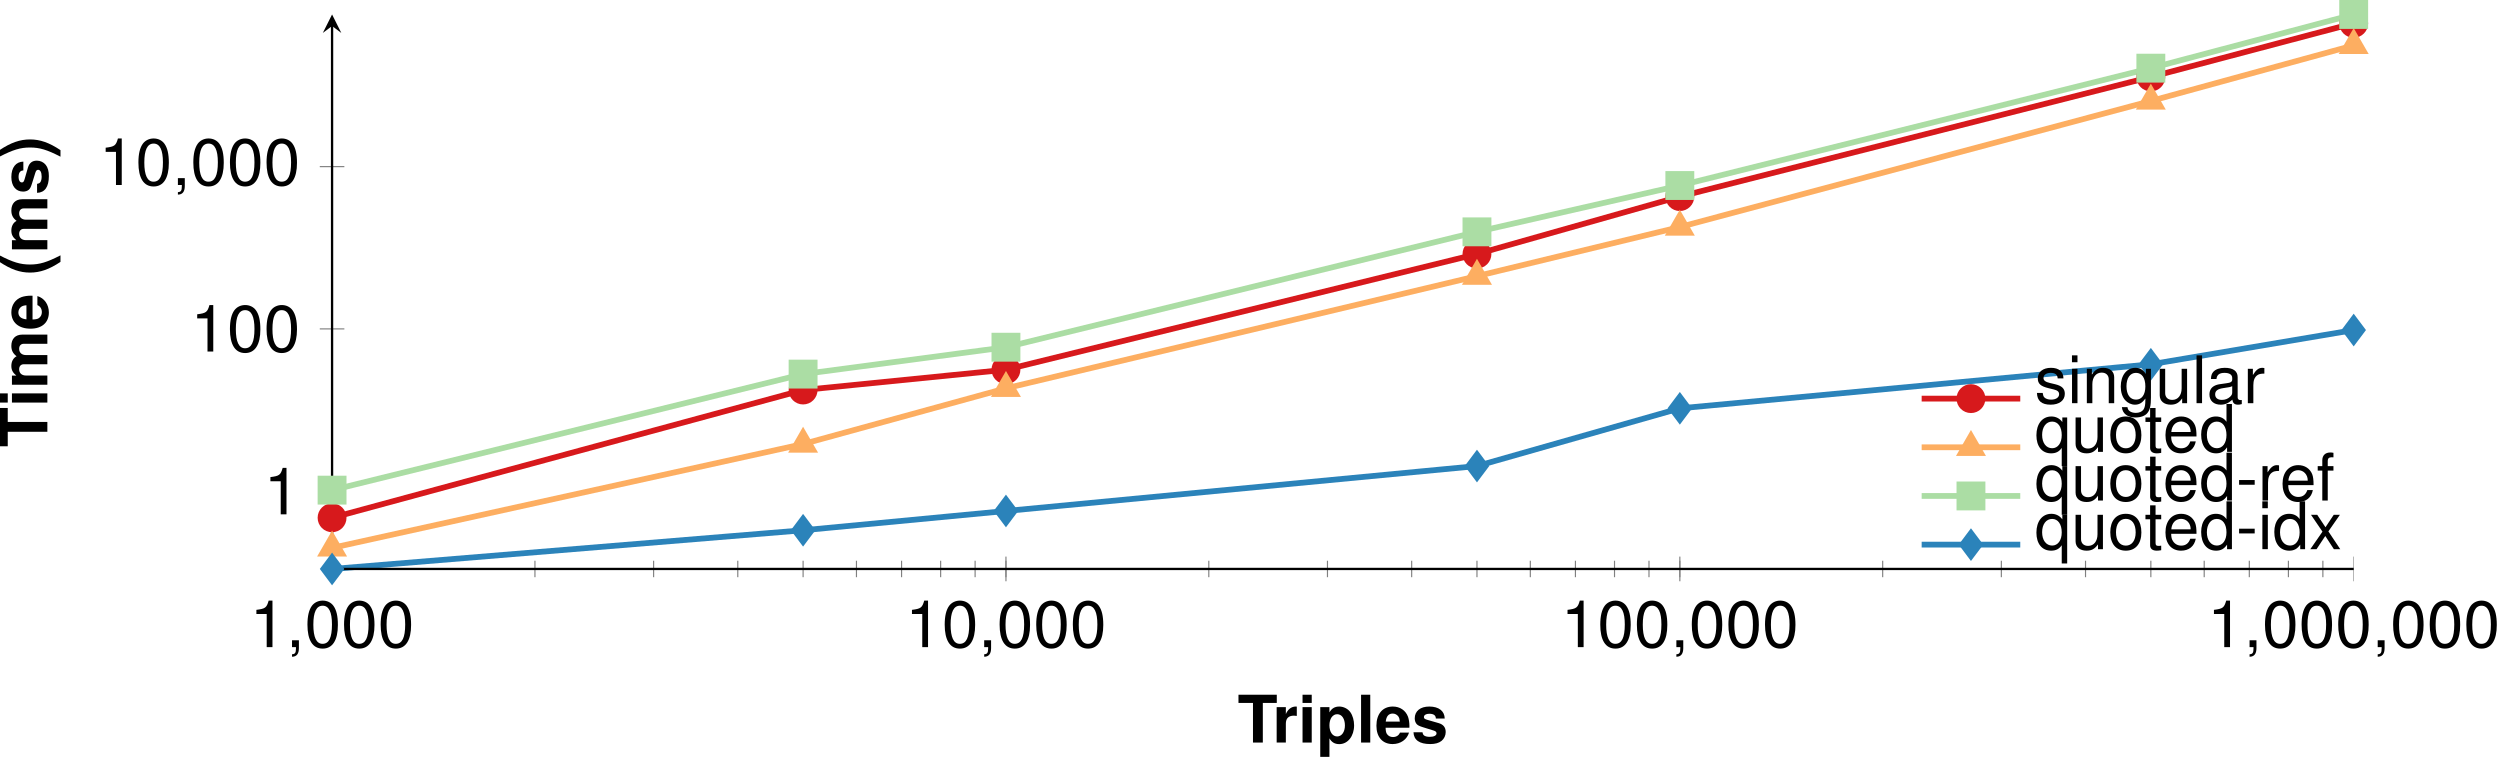
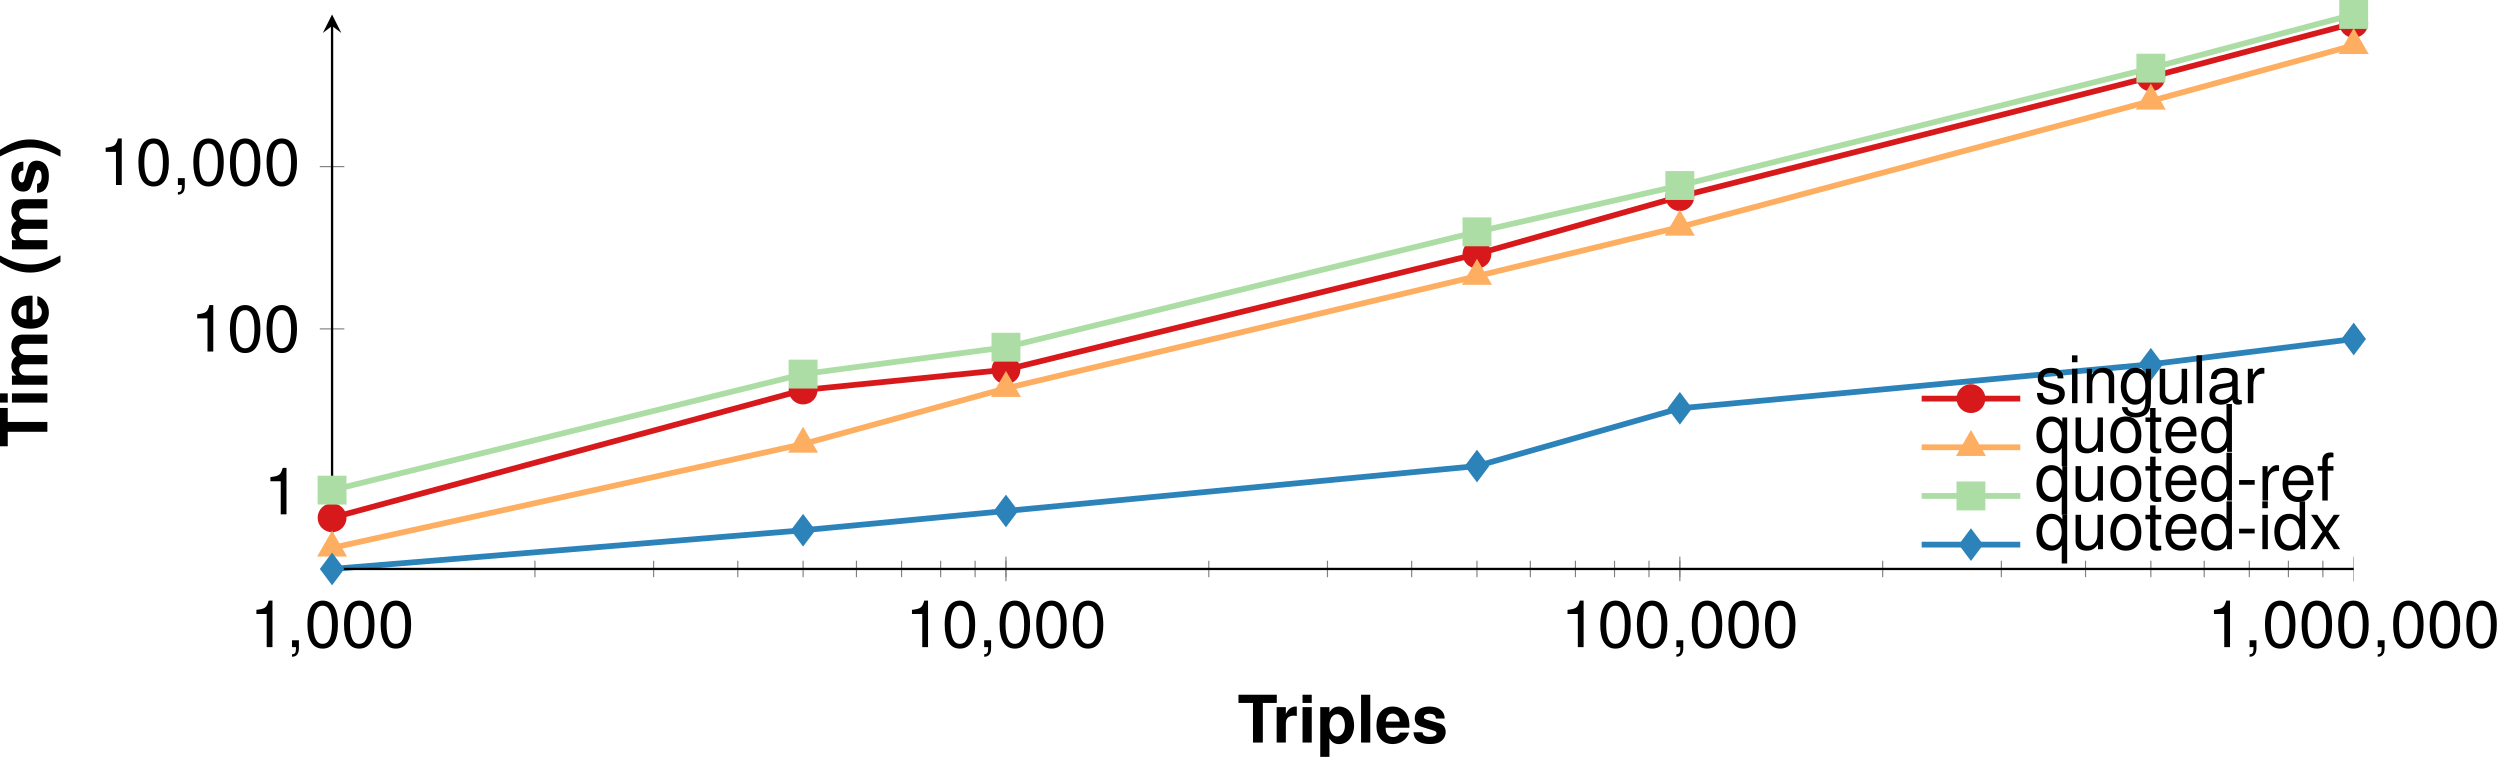
<svg xmlns="http://www.w3.org/2000/svg" xmlns:xlink="http://www.w3.org/1999/xlink" version="1.1" width="431.212pt" height="130.54pt" viewBox="3.274 -133.623 431.212 130.54">
  <defs>
    <clipPath id="clip1">
      <path d="M60.551 106.254H409.25V-272.871H60.551" />
    </clipPath>
    <clipPath id="clip2">
      <path d="M-80.914-35.488V-131.129H550.719V-35.488" />
    </clipPath>
    <path id="g1-40" d="M2.297-8.249C.996-6.291 .453-4.73 .453-2.998C.453-1.256 .996 .306 2.297 2.263H3.428C2.229-.068 1.844-1.335 1.844-2.998C1.844-4.65 2.229-5.94 3.428-8.249H2.297Z" />
    <path id="g1-41" d="M1.38 2.263C2.682 .306 3.225-1.256 3.225-2.987C3.225-4.73 2.682-6.291 1.38-8.249H.249C1.448-5.918 1.833-4.65 1.833-2.987C1.833-1.335 1.448-.045 .249 2.263H1.38Z" />
    <path id="g1-84" d="M4.356-6.834H6.766V-8.249H.158V-6.834H2.659V0H4.356V-6.834Z" />
    <path id="g1-101" d="M5.929-2.557C5.94-2.693 5.94-2.75 5.94-2.829C5.94-3.44 5.85-4.005 5.703-4.435C5.295-5.544 4.311-6.212 3.078-6.212C1.324-6.212 .249-4.945 .249-2.897C.249-.939 1.313 .26 3.044 .26C4.413 .26 5.522-.52 5.872-1.72H4.311C4.119-1.233 3.677-.95 3.1-.95C2.648-.95 2.286-1.143 2.059-1.482C1.912-1.709 1.856-1.98 1.833-2.557H5.929ZM1.856-3.609C1.957-4.537 2.354-5.001 3.055-5.001C3.451-5.001 3.813-4.809 4.039-4.492C4.187-4.266 4.254-4.028 4.288-3.609H1.856Z" />
    <path id="g1-105" d="M2.342-6.11H.758V0H2.342V-6.11ZM2.342-8.249H.758V-6.834H2.342V-8.249Z" />
    <path id="g1-108" d="M2.342-8.249H.758V0H2.342V-8.249Z" />
    <path id="g1-109" d="M.679-6.11V0H2.263V-3.666C2.263-4.413 2.67-4.865 3.349-4.865C3.881-4.865 4.209-4.56 4.209-4.073V0H5.793V-3.666C5.793-4.413 6.201-4.865 6.879-4.865C7.411-4.865 7.739-4.56 7.739-4.073V0H9.324V-4.322C9.324-5.51 8.599-6.212 7.377-6.212C6.608-6.212 6.065-5.94 5.59-5.307C5.295-5.884 4.684-6.212 3.926-6.212C3.225-6.212 2.772-5.974 2.252-5.352V-6.11H.679Z" />
    <path id="g1-112" d="M2.24-6.11H.656V2.467H2.24V-.724C2.625-.045 3.168 .272 3.938 .272C5.409 .272 6.495-1.109 6.495-2.965C6.495-3.824 6.246-4.684 5.839-5.25C5.431-5.827 4.673-6.212 3.938-6.212C3.168-6.212 2.625-5.884 2.24-5.205V-6.11ZM3.576-4.888C4.379-4.888 4.911-4.107 4.911-2.942C4.911-1.833 4.356-1.052 3.576-1.052C2.783-1.052 2.24-1.822 2.24-2.965S2.783-4.888 3.576-4.888Z" />
    <path id="g1-114" d="M.713-6.11V0H2.297V-3.247C2.297-4.175 2.761-4.639 3.689-4.639C3.858-4.639 3.972-4.628 4.187-4.594V-6.201C4.096-6.212 4.039-6.212 3.994-6.212C3.27-6.212 2.636-5.737 2.297-4.911V-6.11H.713Z" />
    <path id="g1-115" d="M5.714-4.141C5.691-5.431 4.696-6.212 3.055-6.212C1.505-6.212 .543-5.431 .543-4.175C.543-3.768 .668-3.417 .883-3.179C1.098-2.965 1.29-2.863 1.878-2.67L3.768-2.082C4.164-1.957 4.3-1.833 4.3-1.584C4.3-1.211 3.858-.984 3.123-.984C2.716-.984 2.387-1.064 2.184-1.199C2.014-1.324 1.946-1.448 1.878-1.776H.328C.373-.441 1.358 .26 3.213 .26C4.062 .26 4.707 .079 5.16-.283S5.884-1.211 5.884-1.81C5.884-2.602 5.488-3.112 4.684-3.349L2.682-3.926C2.24-4.062 2.127-4.153 2.127-4.402C2.127-4.741 2.489-4.967 3.044-4.967C3.802-4.967 4.175-4.696 4.187-4.141H5.714Z" />
    <path id="g3-44" d="M.984-1.177V0H1.663V.204C1.663 .984 1.516 1.211 .984 1.233V1.663C1.776 1.663 2.172 1.154 2.172 .181V-1.177H.984Z" />
    <path id="g3-45" d="M3.213-3.53H.52V-2.716H3.213V-3.53Z" />
    <path id="g3-48" d="M3.112-8.022C2.365-8.022 1.686-7.694 1.267-7.14C.747-6.438 .487-5.363 .487-3.881C.487-1.177 1.392 .26 3.112 .26C4.809 .26 5.737-1.177 5.737-3.813C5.737-5.375 5.488-6.416 4.956-7.14C4.537-7.705 3.87-8.022 3.112-8.022ZM3.112-7.14C4.187-7.14 4.718-6.053 4.718-3.904C4.718-1.629 4.198-.566 3.089-.566C2.037-.566 1.505-1.675 1.505-3.87S2.037-7.14 3.112-7.14Z" />
    <path id="g3-49" d="M2.931-5.714V0H3.926V-8.022H3.27C2.919-6.789 2.693-6.619 1.154-6.427V-5.714H2.931Z" />
    <path id="g3-97" d="M6.053-.554C5.952-.532 5.906-.532 5.85-.532C5.522-.532 5.341-.702 5.341-.996V-4.481C5.341-5.533 4.571-6.099 3.112-6.099C2.252-6.099 1.539-5.85 1.143-5.409C.871-5.103 .758-4.764 .735-4.175H1.686C1.765-4.899 2.195-5.228 3.078-5.228C3.926-5.228 4.402-4.911 4.402-4.345V-4.096C4.402-3.7 4.164-3.53 3.417-3.44C2.082-3.27 1.878-3.225 1.516-3.078C.826-2.795 .475-2.263 .475-1.494C.475-.419 1.222 .26 2.421 .26C3.168 .26 3.768 0 4.435-.611C4.503-.011 4.798 .26 5.409 .26C5.601 .26 5.748 .238 6.053 .158V-.554ZM4.402-1.867C4.402-1.55 4.311-1.358 4.028-1.098C3.643-.747 3.179-.566 2.625-.566C1.89-.566 1.46-.917 1.46-1.516C1.46-2.139 1.878-2.455 2.885-2.602C3.881-2.738 4.085-2.783 4.402-2.931V-1.867Z" />
    <path id="g3-100" d="M5.601-8.249H4.662V-5.182C4.266-5.782 3.632-6.099 2.84-6.099C1.301-6.099 .294-4.865 .294-2.976C.294-.973 1.279 .26 2.874 .26C3.689 .26 4.254-.045 4.764-.781V0H5.601V-8.249ZM2.998-5.216C4.017-5.216 4.662-4.311 4.662-2.897C4.662-1.528 4.005-.622 3.01-.622C1.969-.622 1.279-1.539 1.279-2.919S1.969-5.216 2.998-5.216Z" />
    <path id="g3-101" d="M5.805-2.648C5.805-3.553 5.737-4.096 5.567-4.537C5.182-5.51 4.277-6.099 3.168-6.099C1.516-6.099 .453-4.831 .453-2.885S1.482 .26 3.146 .26C4.503 .26 5.442-.509 5.68-1.799H4.73C4.469-1.018 3.938-.611 3.179-.611C2.58-.611 2.071-.883 1.754-1.38C1.528-1.72 1.448-2.059 1.437-2.648H5.805ZM1.46-3.417C1.539-4.515 2.206-5.228 3.157-5.228C4.085-5.228 4.798-4.458 4.798-3.485C4.798-3.462 4.798-3.44 4.786-3.417H1.46Z" />
    <path id="g3-102" d="M2.919-5.929H1.935V-6.857C1.935-7.253 2.161-7.457 2.591-7.457C2.67-7.457 2.704-7.457 2.919-7.445V-8.226C2.704-8.271 2.58-8.283 2.387-8.283C1.516-8.283 .996-7.785 .996-6.936V-5.929H.204V-5.16H.996V0H1.935V-5.16H2.919V-5.929Z" />
    <path id="g3-103" d="M4.662-5.929V-5.069C4.187-5.771 3.609-6.099 2.851-6.099C1.346-6.099 .328-4.786 .328-2.863C.328-1.89 .588-1.098 1.075-.532C1.516-.034 2.15 .26 2.772 .26C3.519 .26 4.039-.057 4.571-.803V-.498C4.571 .306 4.469 .792 4.232 1.12C3.983 1.471 3.496 1.675 2.919 1.675C2.489 1.675 2.105 1.561 1.844 1.358C1.629 1.188 1.539 1.03 1.482 .679H.52C.622 1.799 1.494 2.467 2.885 2.467C3.768 2.467 4.526 2.184 4.911 1.709C5.363 1.165 5.533 .419 5.533-.973V-5.929H4.662ZM2.953-5.228C3.972-5.228 4.571-4.368 4.571-2.885C4.571-1.471 3.96-.611 2.965-.611C1.935-.611 1.313-1.482 1.313-2.919C1.313-4.345 1.946-5.228 2.953-5.228Z" />
    <path id="g3-105" d="M1.697-5.929H.758V0H1.697V-5.929ZM1.697-8.249H.747V-7.061H1.697V-8.249Z" />
    <path id="g3-108" d="M1.72-8.249H.769V0H1.72V-8.249Z" />
    <path id="g3-110" d="M.792-5.929V0H1.743V-3.27C1.743-4.481 2.376-5.273 3.349-5.273C4.096-5.273 4.571-4.82 4.571-4.107V0H5.51V-4.481C5.51-5.465 4.775-6.099 3.632-6.099C2.75-6.099 2.184-5.759 1.663-4.933V-5.929H.792Z" />
    <path id="g3-111" d="M3.078-6.099C1.414-6.099 .407-4.911 .407-2.919S1.403 .26 3.089 .26C4.752 .26 5.771-.928 5.771-2.874C5.771-4.922 4.786-6.099 3.078-6.099ZM3.089-5.228C4.153-5.228 4.786-4.356 4.786-2.885C4.786-1.494 4.13-.611 3.089-.611C2.037-.611 1.392-1.482 1.392-2.919C1.392-4.345 2.037-5.228 3.089-5.228Z" />
    <path id="g3-113" d="M5.601 2.467V-5.929H4.764V-5.137C4.322-5.759 3.655-6.099 2.874-6.099C1.313-6.099 .294-4.82 .294-2.851C.294-.928 1.267 .26 2.829 .26C3.655 .26 4.22-.034 4.662-.679V2.467H5.601ZM3.01-5.216C4.017-5.216 4.662-4.311 4.662-2.885C4.662-1.528 4.005-.622 3.01-.622C1.969-.622 1.279-1.539 1.279-2.919C1.279-4.288 1.969-5.216 3.01-5.216Z" />
    <path id="g3-114" d="M.781-5.929V0H1.731V-3.078C1.731-3.926 1.946-4.481 2.399-4.809C2.693-5.024 2.976-5.092 3.632-5.103V-6.065C3.474-6.087 3.394-6.099 3.27-6.099C2.659-6.099 2.195-5.737 1.652-4.854V-5.929H.781Z" />
    <path id="g3-115" d="M4.956-4.277C4.945-5.442 4.175-6.099 2.806-6.099C1.426-6.099 .532-5.386 .532-4.288C.532-3.361 1.007-2.919 2.41-2.58L3.293-2.365C3.949-2.206 4.209-1.969 4.209-1.539C4.209-.984 3.655-.611 2.829-.611C2.32-.611 1.89-.758 1.652-1.007C1.505-1.177 1.437-1.346 1.38-1.765H.385C.43-.396 1.199 .26 2.75 .26C4.243 .26 5.194-.475 5.194-1.618C5.194-2.501 4.696-2.987 3.519-3.27L2.614-3.485C1.844-3.666 1.516-3.915 1.516-4.334C1.516-4.877 2.003-5.228 2.772-5.228C3.53-5.228 3.938-4.899 3.96-4.277H4.956Z" />
    <path id="g3-116" d="M2.874-5.929H1.901V-7.558H.962V-5.929H.158V-5.16H.962V-.679C.962-.079 1.369 .26 2.105 .26C2.331 .26 2.557 .238 2.874 .181V-.611C2.75-.577 2.602-.566 2.421-.566C2.014-.566 1.901-.679 1.901-1.098V-5.16H2.874V-5.929Z" />
    <path id="g3-117" d="M5.454 0V-5.929H4.515V-2.568C4.515-1.358 3.881-.566 2.897-.566C2.15-.566 1.675-1.018 1.675-1.731V-5.929H.735V-1.358C.735-.373 1.471 .26 2.625 .26C3.496 .26 4.051-.045 4.605-.826V0H5.454Z" />
    <path id="g3-120" d="M3.304-3.066L5.295-5.929H4.232L2.806-3.779L1.38-5.929H.306L2.286-3.021L.192 0H1.267L2.772-2.274L4.254 0H5.352L3.304-3.066Z" />
  </defs>
  <g id="page1">
    <path d="M60.551-44.316L141.793-66.352L176.785-69.855L258.028-89.809L293.02-99.719L374.262-120.352L409.25-129.605" stroke="#d7191c" fill="none" stroke-width=".996" stroke-miterlimit="10" />
    <path d="M60.551-39.121L141.793-57.035L176.785-66.648L258.028-85.996L293.02-94.469L374.262-116.207L409.25-125.801" stroke="#fdae61" fill="none" stroke-width=".996" stroke-miterlimit="10" />
    <path d="M60.551-49.082L141.793-69.098L176.785-73.734L258.028-93.633L293.02-101.625L374.262-121.867L409.25-131.129" stroke="#abdda4" fill="none" stroke-width=".996" stroke-miterlimit="10" />
-     <path d="M60.551-35.488L141.793-42.164L176.785-45.488L258.028-53.238L293.02-63.195L374.262-70.789L409.25-76.695" stroke="#2b83ba" fill="none" stroke-width=".996" stroke-miterlimit="10" />
+     <path d="M60.551-35.488L141.793-42.164L176.785-45.488L258.028-53.238L293.02-63.195L374.262-70.789L409.25-75.152" stroke="#2b83ba" fill="none" stroke-width=".996" stroke-miterlimit="10" />
    <path d="M60.551-34.07V-36.906M95.543-34.07V-36.906M116.012-34.07V-36.906M130.531-34.07V-36.906M141.797-34.07V-36.906M151-34.07V-36.906M158.781-34.07V-36.906M165.52-34.07V-36.906M171.465-34.07V-36.906M176.785-34.07V-36.906M211.774-34.07V-36.906M232.242-34.07V-36.906M246.766-34.07V-36.906M258.028-34.07V-36.906M267.231-34.07V-36.906M275.012-34.07V-36.906M281.754-34.07V-36.906M287.699-34.07V-36.906M293.02-34.07V-36.906M328.008-34.07V-36.906M348.477-34.07V-36.906M362.996-34.07V-36.906M374.262-34.07V-36.906M383.465-34.07V-36.906M391.246-34.07V-36.906M397.989-34.07V-36.906M403.934-34.07V-36.906" stroke="#808080" fill="none" stroke-width=".199" stroke-miterlimit="10" clip-path="url(#clip1)" />
    <path d="M60.551-33.363V-37.613M176.785-33.363V-37.613M293.02-33.363V-37.613M409.25-33.363V-37.613" stroke="#808080" fill="none" stroke-width=".199" stroke-miterlimit="10" clip-path="url(#clip1)" />
    <path d="M58.43-48.902H62.672M58.43-76.894H62.672M58.43-104.883H62.672" stroke="#808080" fill="none" stroke-width=".199" stroke-miterlimit="10" clip-path="url(#clip2)" />
    <path d="M60.551-35.488H409.25" stroke="#000" fill="none" stroke-width=".399" stroke-miterlimit="10" />
    <path d="M60.551-35.488V-129.137" stroke="#000" fill="none" stroke-width=".399" stroke-miterlimit="10" />
    <path d="M60.551-131.129L58.957-127.941L60.551-129.137L62.145-127.941" />
    <g transform="matrix(1 0 0 1 273.9413 62.3861)">
      <use x="-227.597" y="-84.393" xlink:href="#g3-49" />
      <use x="-221.283" y="-84.393" xlink:href="#g3-44" />
      <use x="-218.125" y="-84.393" xlink:href="#g3-48" />
      <use x="-211.811" y="-84.393" xlink:href="#g3-48" />
      <use x="-205.496" y="-84.393" xlink:href="#g3-48" />
    </g>
    <g transform="matrix(1 0 0 1 387.017 62.3861)">
      <use x="-227.597" y="-84.393" xlink:href="#g3-49" />
      <use x="-221.283" y="-84.393" xlink:href="#g3-48" />
      <use x="-214.968" y="-84.393" xlink:href="#g3-44" />
      <use x="-211.811" y="-84.393" xlink:href="#g3-48" />
      <use x="-205.496" y="-84.393" xlink:href="#g3-48" />
      <use x="-199.181" y="-84.393" xlink:href="#g3-48" />
    </g>
    <g transform="matrix(1 0 0 1 500.092 62.3861)">
      <use x="-227.597" y="-84.393" xlink:href="#g3-49" />
      <use x="-221.283" y="-84.393" xlink:href="#g3-48" />
      <use x="-214.968" y="-84.393" xlink:href="#g3-48" />
      <use x="-208.653" y="-84.393" xlink:href="#g3-44" />
      <use x="-205.496" y="-84.393" xlink:href="#g3-48" />
      <use x="-199.181" y="-84.393" xlink:href="#g3-48" />
      <use x="-192.867" y="-84.393" xlink:href="#g3-48" />
    </g>
    <g transform="matrix(1 0 0 1 611.589 62.3861)">
      <use x="-227.597" y="-84.393" xlink:href="#g3-49" />
      <use x="-221.283" y="-84.393" xlink:href="#g3-44" />
      <use x="-218.125" y="-84.393" xlink:href="#g3-48" />
      <use x="-211.811" y="-84.393" xlink:href="#g3-48" />
      <use x="-205.496" y="-84.393" xlink:href="#g3-48" />
      <use x="-199.181" y="-84.393" xlink:href="#g3-44" />
      <use x="-196.024" y="-84.393" xlink:href="#g3-48" />
      <use x="-189.71" y="-84.393" xlink:href="#g3-48" />
      <use x="-183.395" y="-84.393" xlink:href="#g3-48" />
    </g>
    <g transform="matrix(1 0 0 1 276.3596 39.4898)">
      <use x="-227.597" y="-84.393" xlink:href="#g3-49" />
    </g>
    <g transform="matrix(1 0 0 1 263.7301 11.4061)">
      <use x="-227.597" y="-84.393" xlink:href="#g3-49" />
      <use x="-221.283" y="-84.393" xlink:href="#g3-48" />
      <use x="-214.968" y="-84.393" xlink:href="#g3-48" />
    </g>
    <g transform="matrix(1 0 0 1 247.9435 -17.3248)">
      <use x="-227.597" y="-84.393" xlink:href="#g3-49" />
      <use x="-221.283" y="-84.393" xlink:href="#g3-48" />
      <use x="-214.968" y="-84.393" xlink:href="#g3-44" />
      <use x="-211.811" y="-84.393" xlink:href="#g3-48" />
      <use x="-205.496" y="-84.393" xlink:href="#g3-48" />
      <use x="-199.181" y="-84.393" xlink:href="#g3-48" />
    </g>
    <path d="M62.543-44.316C62.543-45.414 61.653-46.309 60.551-46.309C59.453-46.309 58.559-45.414 58.559-44.316C58.559-43.215 59.453-42.324 60.551-42.324C61.653-42.324 62.543-43.215 62.543-44.316Z" fill="#d7191c" />
    <path d="M62.543-44.316C62.543-45.414 61.653-46.309 60.551-46.309C59.453-46.309 58.559-45.414 58.559-44.316C58.559-43.215 59.453-42.324 60.551-42.324C61.653-42.324 62.543-43.215 62.543-44.316Z" stroke="#d7191c" fill="none" stroke-width=".996" stroke-miterlimit="10" />
    <path d="M143.789-66.352C143.789-67.453 142.895-68.344 141.793-68.344C140.696-68.344 139.801-67.453 139.801-66.352C139.801-65.25 140.696-64.359 141.793-64.359C142.895-64.359 143.789-65.25 143.789-66.352Z" fill="#d7191c" />
    <path d="M143.789-66.352C143.789-67.453 142.895-68.344 141.793-68.344C140.696-68.344 139.801-67.453 139.801-66.352C139.801-65.25 140.696-64.359 141.793-64.359C142.895-64.359 143.789-65.25 143.789-66.352Z" stroke="#d7191c" fill="none" stroke-width=".996" stroke-miterlimit="10" />
    <path d="M178.778-69.856C178.778-70.957 177.887-71.852 176.785-71.852C175.684-71.852 174.793-70.957 174.793-69.856C174.793-68.758 175.684-67.863 176.785-67.863C177.887-67.863 178.778-68.758 178.778-69.856Z" fill="#d7191c" />
    <path d="M178.778-69.856C178.778-70.957 177.887-71.852 176.785-71.852C175.684-71.852 174.793-70.957 174.793-69.856C174.793-68.758 175.684-67.863 176.785-67.863C177.887-67.863 178.778-68.758 178.778-69.856Z" stroke="#d7191c" fill="none" stroke-width=".996" stroke-miterlimit="10" />
    <path d="M260.02-89.809C260.02-90.91 259.129-91.801 258.028-91.801C256.926-91.801 256.035-90.91 256.035-89.809C256.035-88.711 256.926-87.816 258.028-87.816C259.129-87.816 260.02-88.711 260.02-89.809Z" fill="#d7191c" />
    <path d="M260.02-89.809C260.02-90.91 259.129-91.801 258.028-91.801C256.926-91.801 256.035-90.91 256.035-89.809C256.035-88.711 256.926-87.816 258.028-87.816C259.129-87.816 260.02-88.711 260.02-89.809Z" stroke="#d7191c" fill="none" stroke-width=".996" stroke-miterlimit="10" />
    <path d="M295.012-99.719C295.012-100.816 294.117-101.711 293.02-101.711C291.918-101.711 291.028-100.816 291.028-99.719C291.028-98.617 291.918-97.723 293.02-97.723C294.117-97.723 295.012-98.617 295.012-99.719Z" fill="#d7191c" />
    <path d="M295.012-99.719C295.012-100.816 294.117-101.711 293.02-101.711C291.918-101.711 291.028-100.816 291.028-99.719C291.028-98.617 291.918-97.723 293.02-97.723C294.117-97.723 295.012-98.617 295.012-99.719Z" stroke="#d7191c" fill="none" stroke-width=".996" stroke-miterlimit="10" />
    <path d="M376.254-120.352C376.254-121.453 375.36-122.344 374.262-122.344C373.16-122.344 372.27-121.453 372.27-120.352C372.27-119.25 373.16-118.359 374.262-118.359C375.36-118.359 376.254-119.25 376.254-120.352Z" fill="#d7191c" />
    <path d="M376.254-120.352C376.254-121.453 375.36-122.344 374.262-122.344C373.16-122.344 372.27-121.453 372.27-120.352C372.27-119.25 373.16-118.359 374.262-118.359C375.36-118.359 376.254-119.25 376.254-120.352Z" stroke="#d7191c" fill="none" stroke-width=".996" stroke-miterlimit="10" />
    <path d="M411.242-129.606C411.242-130.707 410.352-131.598 409.25-131.598C408.149-131.598 407.258-130.707 407.258-129.606C407.258-128.504 408.149-127.613 409.25-127.613C410.352-127.613 411.242-128.504 411.242-129.606Z" fill="#d7191c" />
    <path d="M411.242-129.606C411.242-130.707 410.352-131.598 409.25-131.598C408.149-131.598 407.258-130.707 407.258-129.606C407.258-128.504 408.149-127.613 409.25-127.613C410.352-127.613 411.242-128.504 411.242-129.606Z" stroke="#d7191c" fill="none" stroke-width=".996" stroke-miterlimit="10" />
    <path d="M60.551-41.113L62.278-38.125H58.828Z" fill="#fdae61" />
    <path d="M60.551-41.113L62.278-38.125H58.828Z" stroke="#fdae61" fill="none" stroke-width=".996" stroke-miterlimit="10" />
    <path d="M141.793-59.027L143.52-56.039H140.071Z" fill="#fdae61" />
    <path d="M141.793-59.027L143.52-56.039H140.071Z" stroke="#fdae61" fill="none" stroke-width=".996" stroke-miterlimit="10" />
    <path d="M176.785-68.641L178.512-65.652H175.059Z" fill="#fdae61" />
    <path d="M176.785-68.641L178.512-65.652H175.059Z" stroke="#fdae61" fill="none" stroke-width=".996" stroke-miterlimit="10" />
    <path d="M258.028-87.988L259.754-85H256.301Z" fill="#fdae61" />
    <path d="M258.028-87.988L259.754-85H256.301Z" stroke="#fdae61" fill="none" stroke-width=".996" stroke-miterlimit="10" />
    <path d="M293.02-96.461L294.742-93.473H291.293Z" fill="#fdae61" />
    <path d="M293.02-96.461L294.742-93.473H291.293Z" stroke="#fdae61" fill="none" stroke-width=".996" stroke-miterlimit="10" />
    <path d="M374.262-118.199L375.985-115.211H372.535Z" fill="#fdae61" />
    <path d="M374.262-118.199L375.985-115.211H372.535Z" stroke="#fdae61" fill="none" stroke-width=".996" stroke-miterlimit="10" />
    <path d="M409.25-127.793L410.977-124.805H407.524Z" fill="#fdae61" />
    <path d="M409.25-127.793L410.977-124.805H407.524Z" stroke="#fdae61" fill="none" stroke-width=".996" stroke-miterlimit="10" />
    <path d="M58.559-47.09H62.543V-51.074H58.559Z" fill="#abdda4" />
    <path d="M58.559-47.09H62.543V-51.074H58.559Z" stroke="#abdda4" fill="none" stroke-width=".996" stroke-miterlimit="10" />
    <path d="M139.801-67.106H143.789V-71.09H139.801Z" fill="#abdda4" />
    <path d="M139.801-67.106H143.789V-71.09H139.801Z" stroke="#abdda4" fill="none" stroke-width=".996" stroke-miterlimit="10" />
    <path d="M174.793-71.742H178.778V-75.727H174.793Z" fill="#abdda4" />
    <path d="M174.793-71.742H178.778V-75.727H174.793Z" stroke="#abdda4" fill="none" stroke-width=".996" stroke-miterlimit="10" />
    <path d="M256.035-91.641H260.02V-95.625H256.035Z" fill="#abdda4" />
    <path d="M256.035-91.641H260.02V-95.625H256.035Z" stroke="#abdda4" fill="none" stroke-width=".996" stroke-miterlimit="10" />
    <path d="M291.028-99.633H295.012V-103.617H291.028Z" fill="#abdda4" />
    <path d="M291.028-99.633H295.012V-103.617H291.028Z" stroke="#abdda4" fill="none" stroke-width=".996" stroke-miterlimit="10" />
    <path d="M372.27-119.875H376.254V-123.859H372.27Z" fill="#abdda4" />
    <path d="M372.27-119.875H376.254V-123.859H372.27Z" stroke="#abdda4" fill="none" stroke-width=".996" stroke-miterlimit="10" />
    <path d="M407.258-129.137H411.242V-133.125H407.258Z" fill="#abdda4" />
    <path d="M407.258-129.137H411.242V-133.125H407.258Z" stroke="#abdda4" fill="none" stroke-width=".996" stroke-miterlimit="10" />
    <path d="M60.551-37.48L62.047-35.488L60.551-33.496L59.059-35.488Z" fill="#2b83ba" />
    <path d="M60.551-37.48L62.047-35.488L60.551-33.496L59.059-35.488Z" stroke="#2b83ba" fill="none" stroke-width=".996" stroke-miterlimit="10" />
    <path d="M141.793-44.156L143.289-42.164L141.793-40.172L140.301-42.164Z" fill="#2b83ba" />
    <path d="M141.793-44.156L143.289-42.164L141.793-40.172L140.301-42.164Z" stroke="#2b83ba" fill="none" stroke-width=".996" stroke-miterlimit="10" />
    <path d="M176.785-47.48L178.281-45.488L176.785-43.496L175.289-45.488Z" fill="#2b83ba" />
    <path d="M176.785-47.48L178.281-45.488L176.785-43.496L175.289-45.488Z" stroke="#2b83ba" fill="none" stroke-width=".996" stroke-miterlimit="10" />
    <path d="M258.028-55.23L259.524-53.238L258.028-51.246L256.535-53.238Z" fill="#2b83ba" />
    <path d="M258.028-55.23L259.524-53.238L258.028-51.246L256.535-53.238Z" stroke="#2b83ba" fill="none" stroke-width=".996" stroke-miterlimit="10" />
    <path d="M293.02-65.188L294.512-63.195L293.02-61.203L291.524-63.195Z" fill="#2b83ba" />
    <path d="M293.02-65.188L294.512-63.195L293.02-61.203L291.524-63.195Z" stroke="#2b83ba" fill="none" stroke-width=".996" stroke-miterlimit="10" />
    <path d="M374.262-72.781L375.754-70.789L374.262-68.797L372.766-70.789Z" fill="#2b83ba" />
    <path d="M374.262-72.781L375.754-70.789L374.262-68.797L372.766-70.789Z" stroke="#2b83ba" fill="none" stroke-width=".996" stroke-miterlimit="10" />
-     <path d="M409.25-78.688L410.746-76.695L409.25-74.703L407.758-76.695Z" fill="#2b83ba" />
-     <path d="M409.25-78.688L410.746-76.695L409.25-74.703L407.758-76.695Z" stroke="#2b83ba" fill="none" stroke-width=".996" stroke-miterlimit="10" />
+     <path d="M409.25-77.144L410.746-75.152L409.25-73.16L407.758-75.152Z" fill="#2b83ba" />
+     <path d="M409.25-77.144L410.746-75.152L409.25-73.16L407.758-75.152Z" stroke="#2b83ba" fill="none" stroke-width=".996" stroke-miterlimit="10" />
    <g transform="matrix(1 0 0 1 444.332 78.84908)">
      <use x="-227.597" y="-84.393" xlink:href="#g1-84" />
      <use x="-221.566" y="-84.393" xlink:href="#g1-114" />
      <use x="-217.148" y="-84.393" xlink:href="#g1-105" />
      <use x="-213.991" y="-84.393" xlink:href="#g1-112" />
      <use x="-207.052" y="-84.393" xlink:href="#g1-108" />
      <use x="-203.895" y="-84.393" xlink:href="#g1-101" />
      <use x="-197.58" y="-84.393" xlink:href="#g1-115" />
    </g>
    <g transform="matrix(0 -1 1 0 95.8361 -284.0859)">
      <use x="-227.597" y="-84.393" xlink:href="#g1-84" />
      <use x="-220.658" y="-84.393" xlink:href="#g1-105" />
      <use x="-217.501" y="-84.393" xlink:href="#g1-109" />
      <use x="-207.404" y="-84.393" xlink:href="#g1-101" />
      <use x="-197.932" y="-84.393" xlink:href="#g1-40" />
      <use x="-194.15" y="-84.393" xlink:href="#g1-109" />
      <use x="-184.054" y="-84.393" xlink:href="#g1-115" />
      <use x="-177.739" y="-84.393" xlink:href="#g1-41" />
    </g>
    <path d="M334.731-64.867H343.235H351.739" stroke="#d7191c" fill="none" stroke-width=".996" stroke-miterlimit="10" />
    <path d="M345.227-64.867C345.227-65.965 344.336-66.859 343.235-66.859C342.137-66.859 341.243-65.965 341.243-64.867C341.243-63.766 342.137-62.875 343.235-62.875C344.336-62.875 345.227-63.766 345.227-64.867Z" fill="#d7191c" />
    <path d="M345.227-64.867C345.227-65.965 344.336-66.859 343.235-66.859C342.137-66.859 341.243-65.965 341.243-64.867C341.243-63.766 342.137-62.875 343.235-62.875C344.336-62.875 345.227-63.766 345.227-64.867Z" stroke="#d7191c" fill="none" stroke-width=".996" stroke-miterlimit="10" />
    <g transform="matrix(1 0 0 1 563.823 45.4929)">
      <use x="-209.593" y="-109.574" xlink:href="#g3-115" />
      <use x="-203.914" y="-109.574" xlink:href="#g3-105" />
      <use x="-201.393" y="-109.574" xlink:href="#g3-110" />
      <use x="-195.078" y="-109.574" xlink:href="#g3-103" />
      <use x="-188.764" y="-109.574" xlink:href="#g3-117" />
      <use x="-182.449" y="-109.574" xlink:href="#g3-108" />
      <use x="-179.928" y="-109.574" xlink:href="#g3-97" />
      <use x="-173.613" y="-109.574" xlink:href="#g3-114" />
    </g>
    <path d="M334.731-56.473H343.235H351.739" stroke="#fdae61" fill="none" stroke-width=".996" stroke-miterlimit="10" />
    <path d="M343.235-58.465L344.961-55.477H341.512Z" fill="#fdae61" />
    <path d="M343.235-58.465L344.961-55.477H341.512Z" stroke="#fdae61" fill="none" stroke-width=".996" stroke-miterlimit="10" />
    <g transform="matrix(1 0 0 1 563.823 45.4929)">
      <use x="-209.593" y="-101.18" xlink:href="#g3-113" />
      <use x="-203.278" y="-101.18" xlink:href="#g3-117" />
      <use x="-196.964" y="-101.18" xlink:href="#g3-111" />
      <use x="-190.649" y="-101.18" xlink:href="#g3-116" />
      <use x="-187.492" y="-101.18" xlink:href="#g3-101" />
      <use x="-181.177" y="-101.18" xlink:href="#g3-100" />
    </g>
    <path d="M334.731-48.078H343.235H351.739" stroke="#abdda4" fill="none" stroke-width=".996" stroke-miterlimit="10" />
    <path d="M341.243-46.086H345.227V-50.07H341.243Z" fill="#abdda4" />
    <path d="M341.243-46.086H345.227V-50.07H341.243Z" stroke="#abdda4" fill="none" stroke-width=".996" stroke-miterlimit="10" />
    <g transform="matrix(1 0 0 1 563.823 45.4929)">
      <use x="-209.593" y="-92.787" xlink:href="#g3-113" />
      <use x="-203.278" y="-92.787" xlink:href="#g3-117" />
      <use x="-196.964" y="-92.787" xlink:href="#g3-111" />
      <use x="-190.649" y="-92.787" xlink:href="#g3-116" />
      <use x="-187.492" y="-92.787" xlink:href="#g3-101" />
      <use x="-181.177" y="-92.787" xlink:href="#g3-100" />
      <use x="-174.862" y="-92.787" xlink:href="#g3-45" />
      <use x="-171.08" y="-92.787" xlink:href="#g3-114" />
      <use x="-167.299" y="-92.787" xlink:href="#g3-101" />
      <use x="-160.984" y="-92.787" xlink:href="#g3-102" />
    </g>
    <path d="M334.731-39.684H343.235H351.739" stroke="#2b83ba" fill="none" stroke-width=".996" stroke-miterlimit="10" />
    <path d="M343.235-41.676L344.731-39.684L343.235-37.691L341.743-39.684Z" fill="#2b83ba" />
    <path d="M343.235-41.676L344.731-39.684L343.235-37.691L341.743-39.684Z" stroke="#2b83ba" fill="none" stroke-width=".996" stroke-miterlimit="10" />
    <g transform="matrix(1 0 0 1 563.823 45.4929)">
      <use x="-209.593" y="-84.393" xlink:href="#g3-113" />
      <use x="-203.278" y="-84.393" xlink:href="#g3-117" />
      <use x="-196.964" y="-84.393" xlink:href="#g3-111" />
      <use x="-190.649" y="-84.393" xlink:href="#g3-116" />
      <use x="-187.492" y="-84.393" xlink:href="#g3-101" />
      <use x="-181.177" y="-84.393" xlink:href="#g3-100" />
      <use x="-174.862" y="-84.393" xlink:href="#g3-45" />
      <use x="-171.08" y="-84.393" xlink:href="#g3-105" />
      <use x="-168.559" y="-84.393" xlink:href="#g3-100" />
      <use x="-162.245" y="-84.393" xlink:href="#g3-120" />
    </g>
  </g>
</svg>
